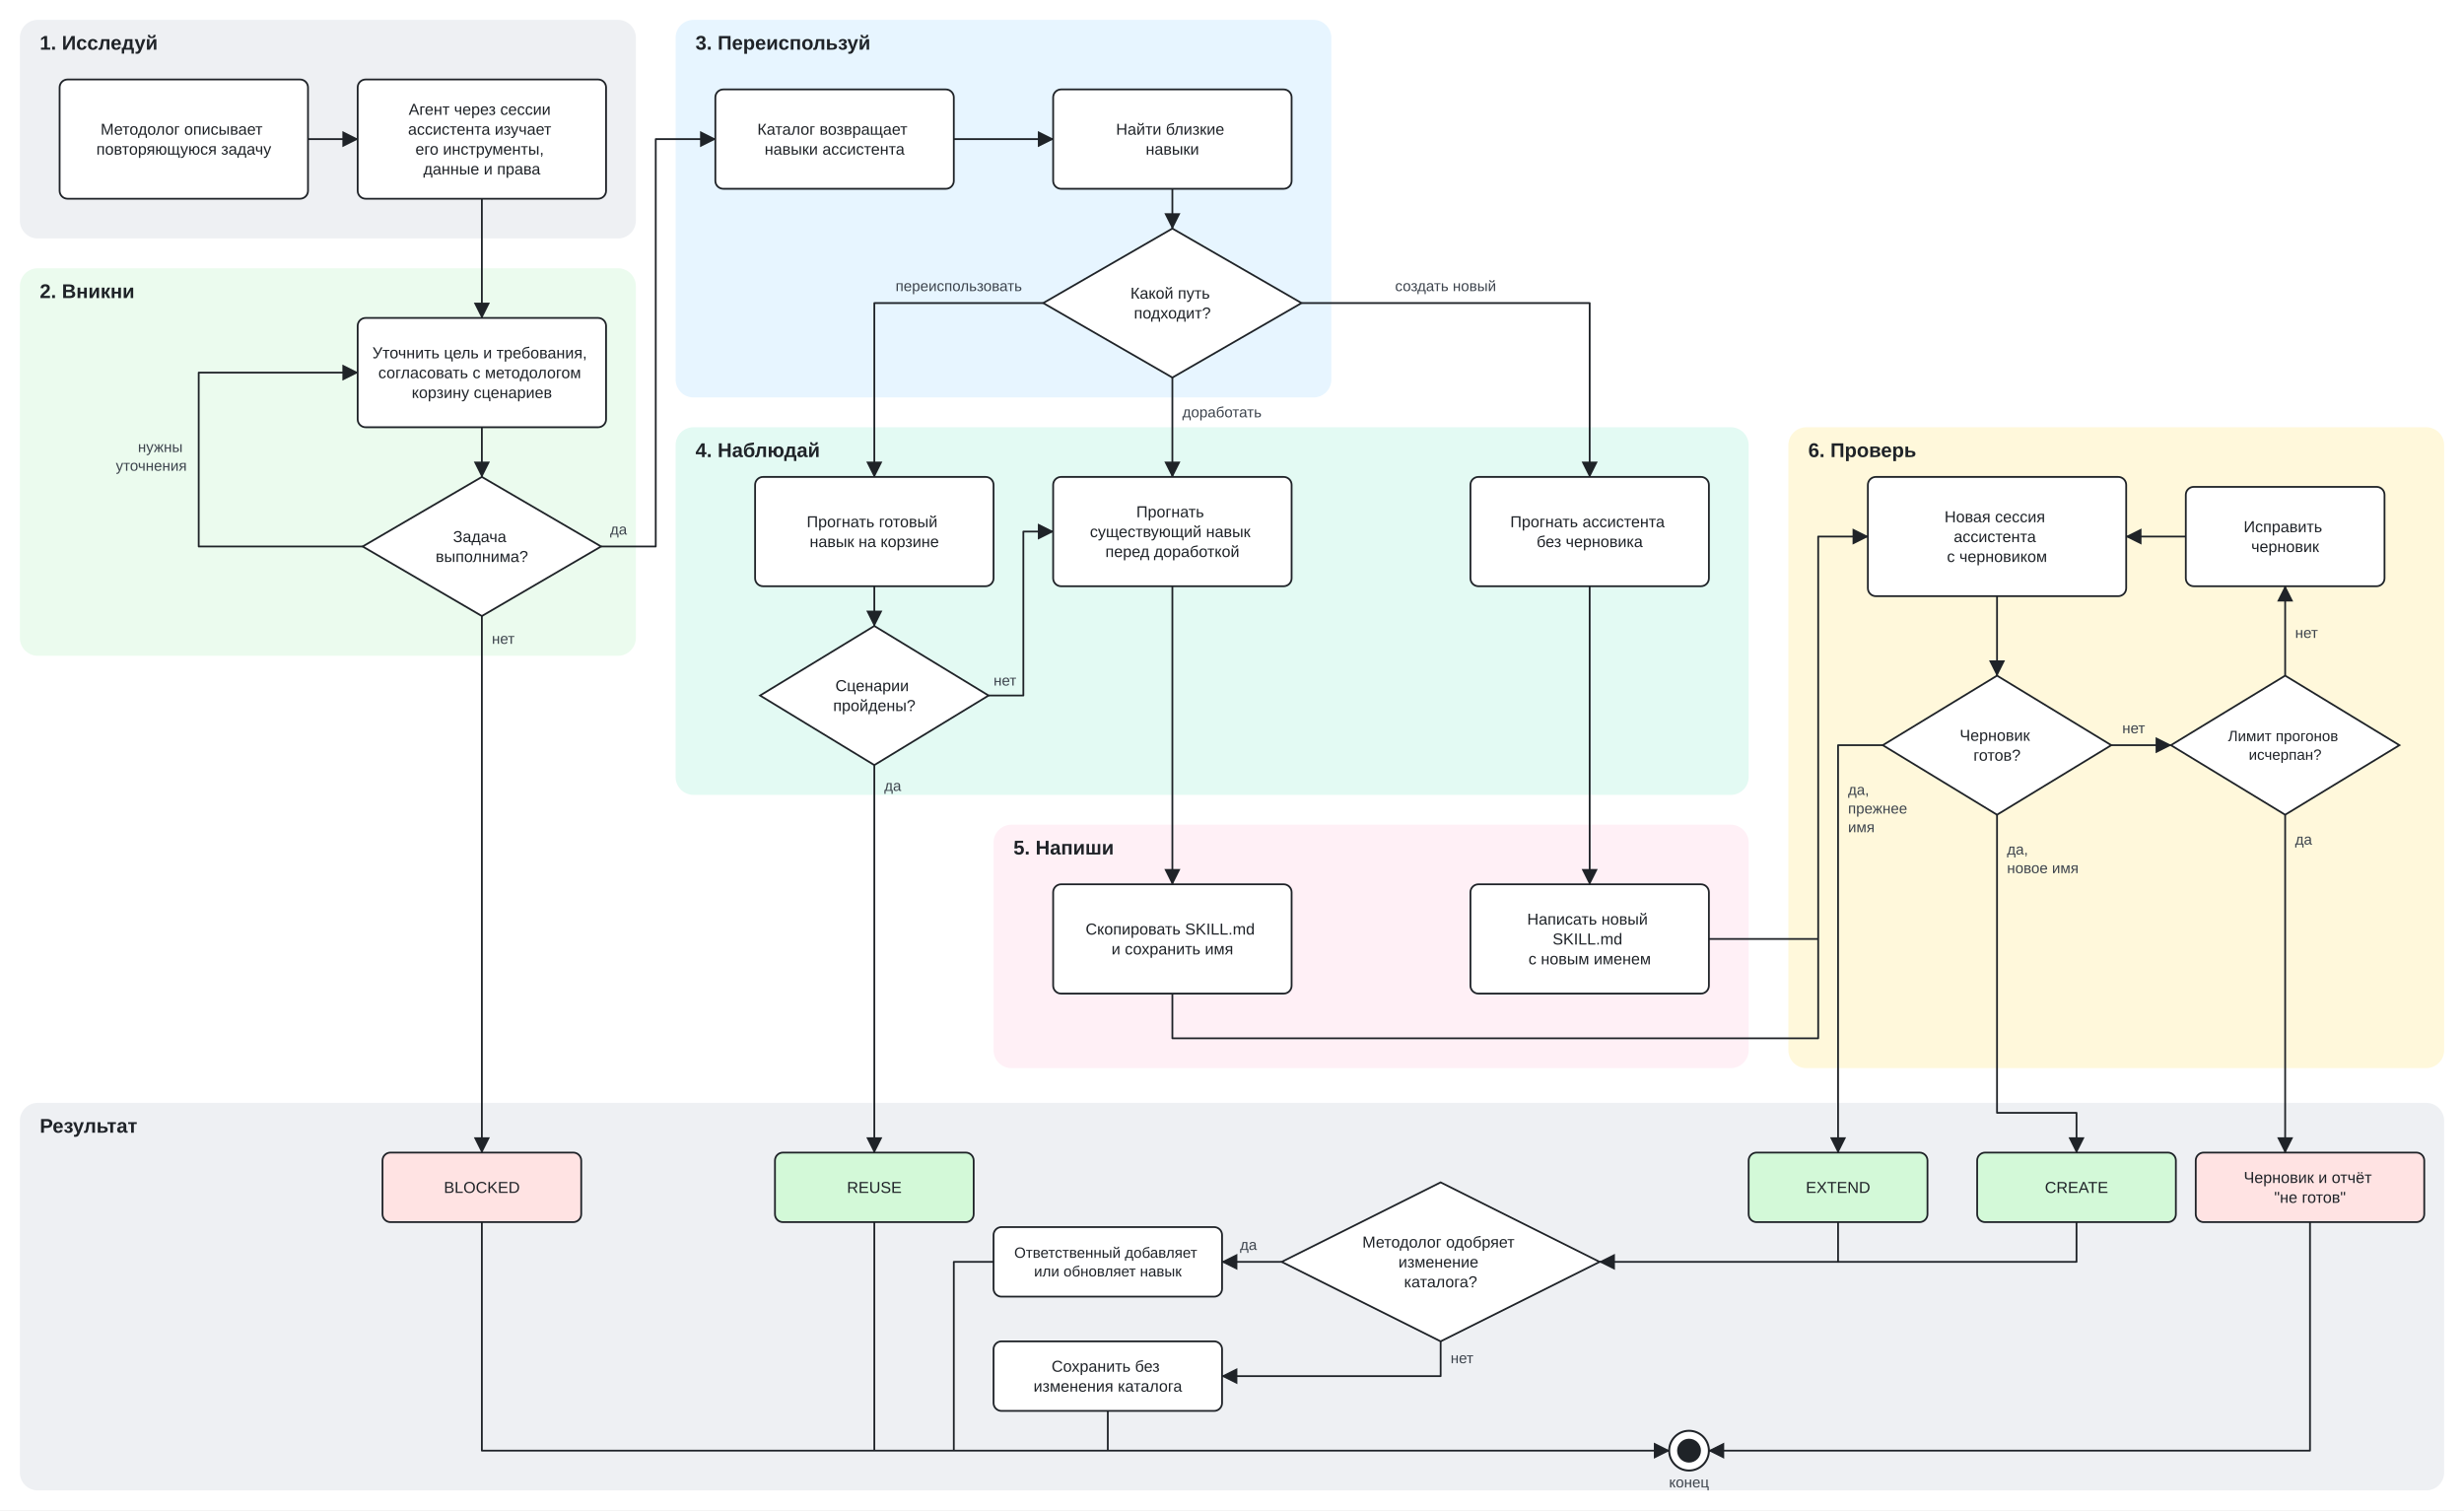
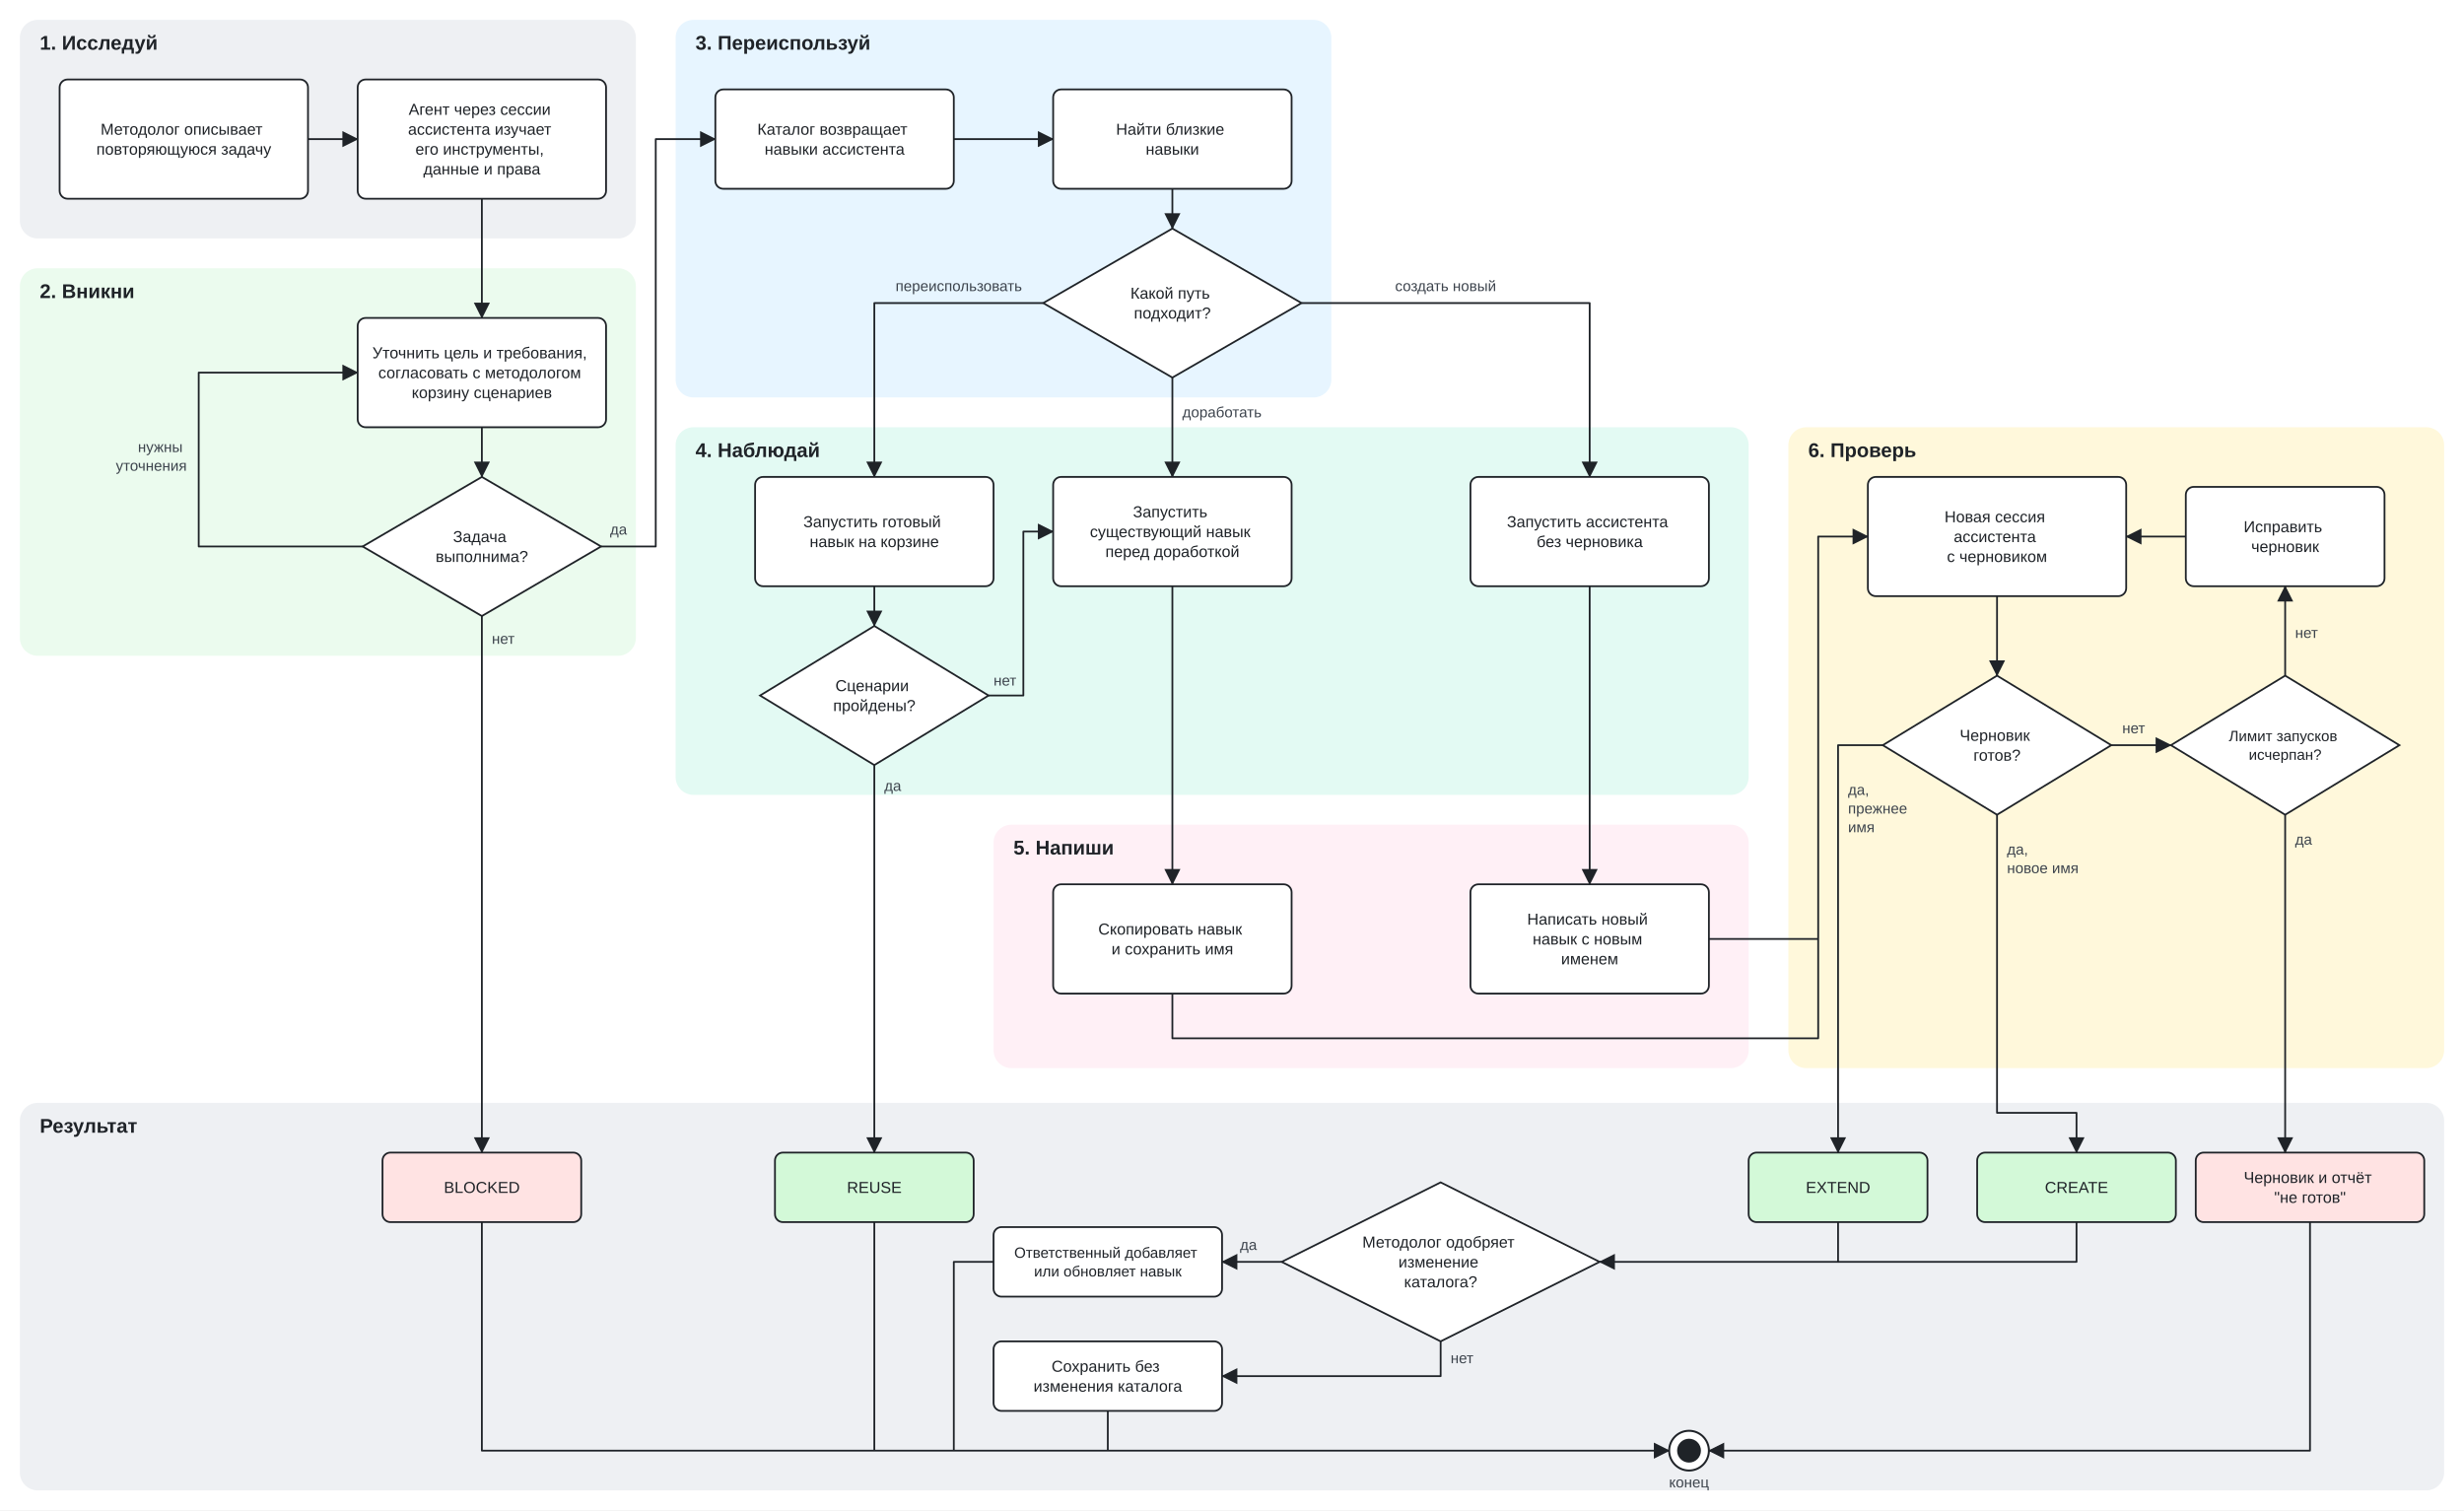
<svg xmlns="http://www.w3.org/2000/svg" width="2480" height="1520" viewBox="0 0 2480 1520" font-family="'Segoe UI', 'Helvetica Neue', Arial, sans-serif">
  <defs>
    <marker id="head" viewBox="0 0 10 10" refX="9.5" refY="5" markerWidth="9" markerHeight="9" orient="auto-start-reverse">
      <path d="M0,0 L10,5 L0,10 z" fill="#1f2328" />
    </marker>
  </defs>
  <rect width="100%" height="100%" fill="#ffffff" />
  <style>.t,.lbl{fill:#1f2328} .lbl{fill:#3d444d}</style>
  <rect x="20" y="20" width="620" height="220" rx="18" fill="#eef0f3" />
  <text class="t" x="40" y="50" font-size="20" font-weight="600" text-anchor="start">
    <tspan x="40" dy="0">1. Исследуй</tspan>
  </text>
  <rect x="20" y="270" width="620" height="390" rx="18" fill="#ebfbee" />
  <text class="t" x="40" y="300" font-size="20" font-weight="600" text-anchor="start">
    <tspan x="40" dy="0">2. Вникни</tspan>
  </text>
  <rect x="680" y="20" width="660" height="380" rx="18" fill="#e7f5ff" />
  <text class="t" x="700" y="50" font-size="20" font-weight="600" text-anchor="start">
    <tspan x="700" dy="0">3. Переиспользуй</tspan>
  </text>
  <rect x="680" y="430" width="1080" height="370" rx="18" fill="#e3faf3" />
  <text class="t" x="700" y="460" font-size="20" font-weight="600" text-anchor="start">
    <tspan x="700" dy="0">4. Наблюдай</tspan>
  </text>
  <rect x="1000" y="830" width="760" height="245" rx="18" fill="#fff0f6" />
  <text class="t" x="1020" y="860" font-size="20" font-weight="600" text-anchor="start">
    <tspan x="1020" dy="0">5. Напиши</tspan>
  </text>
  <rect x="1800" y="430" width="660" height="645" rx="18" fill="#fff8db" />
  <text class="t" x="1820" y="460" font-size="20" font-weight="600" text-anchor="start">
    <tspan x="1820" dy="0">6. Проверь</tspan>
  </text>
  <rect x="20" y="1110" width="2440" height="390" rx="18" fill="#eef0f3" />
  <text class="t" x="40" y="1140" font-size="20" font-weight="600" text-anchor="start">
    <tspan x="40" dy="0">Результат</tspan>
  </text>
  <polyline points="310,140 360,140" fill="none" stroke="#1f2328" stroke-width="1.8" stroke-linejoin="round" marker-end="url(#head)" />
  <polyline points="485,200 485,320" fill="none" stroke="#1f2328" stroke-width="1.8" stroke-linejoin="round" marker-end="url(#head)" />
  <polyline points="485,430 485,480" fill="none" stroke="#1f2328" stroke-width="1.8" stroke-linejoin="round" marker-end="url(#head)" />
  <polyline points="365,550 200,550 200,375 360,375" fill="none" stroke="#1f2328" stroke-width="1.8" stroke-linejoin="round" marker-end="url(#head)" />
  <polyline points="605,550 660,550 660,140 720,140" fill="none" stroke="#1f2328" stroke-width="1.8" stroke-linejoin="round" marker-end="url(#head)" />
  <polyline points="960,140 1060,140" fill="none" stroke="#1f2328" stroke-width="1.8" stroke-linejoin="round" marker-end="url(#head)" />
  <polyline points="1180,190 1180,230" fill="none" stroke="#1f2328" stroke-width="1.8" stroke-linejoin="round" marker-end="url(#head)" />
  <polyline points="1050,305 880,305 880,480" fill="none" stroke="#1f2328" stroke-width="1.8" stroke-linejoin="round" marker-end="url(#head)" />
  <polyline points="1180,380 1180,480" fill="none" stroke="#1f2328" stroke-width="1.8" stroke-linejoin="round" marker-end="url(#head)" />
  <polyline points="1310,305 1600,305 1600,480" fill="none" stroke="#1f2328" stroke-width="1.8" stroke-linejoin="round" marker-end="url(#head)" />
  <polyline points="880,590 880,630" fill="none" stroke="#1f2328" stroke-width="1.8" stroke-linejoin="round" marker-end="url(#head)" />
  <polyline points="995,700 1030,700 1030,535 1060,535" fill="none" stroke="#1f2328" stroke-width="1.8" stroke-linejoin="round" marker-end="url(#head)" />
  <polyline points="1180,590 1180,890" fill="none" stroke="#1f2328" stroke-width="1.8" stroke-linejoin="round" marker-end="url(#head)" />
  <polyline points="1600,590 1600,890" fill="none" stroke="#1f2328" stroke-width="1.8" stroke-linejoin="round" marker-end="url(#head)" />
  <polyline points="1180,1000 1180,1045 1830,1045 1830,540 1880,540" fill="none" stroke="#1f2328" stroke-width="1.8" stroke-linejoin="round" marker-end="url(#head)" />
  <polyline points="1720,945 1830,945" fill="none" stroke="#1f2328" stroke-width="1.8" stroke-linejoin="round" />
  <polyline points="2010,600 2010,680" fill="none" stroke="#1f2328" stroke-width="1.8" stroke-linejoin="round" marker-end="url(#head)" />
  <polyline points="2125,750 2185,750" fill="none" stroke="#1f2328" stroke-width="1.8" stroke-linejoin="round" marker-end="url(#head)" />
  <polyline points="2300,680 2300,590" fill="none" stroke="#1f2328" stroke-width="1.8" stroke-linejoin="round" marker-end="url(#head)" />
  <polyline points="2200,540 2140,540" fill="none" stroke="#1f2328" stroke-width="1.8" stroke-linejoin="round" marker-end="url(#head)" />
  <polyline points="485,620 485,1160" fill="none" stroke="#1f2328" stroke-width="1.8" stroke-linejoin="round" marker-end="url(#head)" />
  <polyline points="880,770 880,1160" fill="none" stroke="#1f2328" stroke-width="1.8" stroke-linejoin="round" marker-end="url(#head)" />
  <polyline points="1895,750 1850,750 1850,1160" fill="none" stroke="#1f2328" stroke-width="1.8" stroke-linejoin="round" marker-end="url(#head)" />
  <polyline points="2010,820 2010,1120 2090,1120 2090,1160" fill="none" stroke="#1f2328" stroke-width="1.8" stroke-linejoin="round" marker-end="url(#head)" />
  <polyline points="2300,820 2300,1160" fill="none" stroke="#1f2328" stroke-width="1.8" stroke-linejoin="round" marker-end="url(#head)" />
  <polyline points="1850,1230 1850,1270 1610,1270" fill="none" stroke="#1f2328" stroke-width="1.8" stroke-linejoin="round" marker-end="url(#head)" />
  <polyline points="2090,1230 2090,1270 1850,1270" fill="none" stroke="#1f2328" stroke-width="1.8" stroke-linejoin="round" />
  <polyline points="1290,1270 1230,1270" fill="none" stroke="#1f2328" stroke-width="1.8" stroke-linejoin="round" marker-end="url(#head)" />
  <polyline points="1450,1350 1450,1385 1230,1385" fill="none" stroke="#1f2328" stroke-width="1.8" stroke-linejoin="round" marker-end="url(#head)" />
  <polyline points="485,1230 485,1460 1680,1460" fill="none" stroke="#1f2328" stroke-width="1.8" stroke-linejoin="round" marker-end="url(#head)" />
  <polyline points="880,1230 880,1460" fill="none" stroke="#1f2328" stroke-width="1.8" stroke-linejoin="round" />
  <polyline points="1000,1270 960,1270 960,1460" fill="none" stroke="#1f2328" stroke-width="1.8" stroke-linejoin="round" />
  <polyline points="1115,1420 1115,1460" fill="none" stroke="#1f2328" stroke-width="1.8" stroke-linejoin="round" />
  <polyline points="2325,1230 2325,1460 1720,1460" fill="none" stroke="#1f2328" stroke-width="1.8" stroke-linejoin="round" marker-end="url(#head)" />
  <g class="node" data-shape="rect" data-x="60" data-y="80" data-w="250" data-h="120">
    <rect x="60" y="80" width="250" height="120" rx="8" fill="#ffffff" stroke="#1f2328" stroke-width="1.8" />
    <text class="t" x="185.0" y="135.6" font-size="16" font-weight="400" text-anchor="middle">
      <tspan x="185.0" dy="0">Методолог описывает</tspan>
      <tspan x="185.0" dy="20.0">повторяющуюся задачу</tspan>
    </text>
  </g>
  <g class="node" data-shape="rect" data-x="360" data-y="80" data-w="250" data-h="120">
    <rect x="360" y="80" width="250" height="120" rx="8" fill="#ffffff" stroke="#1f2328" stroke-width="1.8" />
    <text class="t" x="485.0" y="115.6" font-size="16" font-weight="400" text-anchor="middle">
      <tspan x="485.0" dy="0">Агент через сессии</tspan>
      <tspan x="485.0" dy="20.0">ассистента изучает</tspan>
      <tspan x="485.0" dy="20.0">его инструменты,</tspan>
      <tspan x="485.0" dy="20.0">данные и права</tspan>
    </text>
  </g>
  <g class="node" data-shape="rect" data-x="360" data-y="320" data-w="250" data-h="110">
    <rect x="360" y="320" width="250" height="110" rx="8" fill="#ffffff" stroke="#1f2328" stroke-width="1.8" />
    <text class="t" x="485.0" y="360.6" font-size="16" font-weight="400" text-anchor="middle">
      <tspan x="485.0" dy="0">Уточнить цель и требования,</tspan>
      <tspan x="485.0" dy="20.0">согласовать с методологом</tspan>
      <tspan x="485.0" dy="20.0">корзину сценариев</tspan>
    </text>
  </g>
  <g class="node" data-shape="diamond" data-x="365.0" data-y="480.0" data-w="240" data-h="140">
    <polygon points="485,480.0 605.0,550 485,620.0 365.0,550" fill="#ffffff" stroke="#1f2328" stroke-width="1.8" />
    <text class="t" x="485" y="545.6" font-size="16" font-weight="400" text-anchor="middle">
      <tspan x="485" dy="0">Задача</tspan>
      <tspan x="485" dy="20.0">выполнима?</tspan>
    </text>
  </g>
  <text class="lbl" x="188" y="455" font-size="15" font-weight="400" text-anchor="end">
    <tspan x="188" dy="0">нужны</tspan>
    <tspan x="188" dy="18.8">уточнения</tspan>
  </text>
  <text class="lbl" x="614" y="538" font-size="15" font-weight="400" text-anchor="start">
    <tspan x="614" dy="0">да</tspan>
  </text>
  <g class="node" data-shape="rect" data-x="720" data-y="90" data-w="240" data-h="100">
    <rect x="720" y="90" width="240" height="100" rx="8" fill="#ffffff" stroke="#1f2328" stroke-width="1.8" />
    <text class="t" x="840.0" y="135.6" font-size="16" font-weight="400" text-anchor="middle">
      <tspan x="840.0" dy="0">Каталог возвращает</tspan>
      <tspan x="840.0" dy="20.0">навыки ассистента</tspan>
    </text>
  </g>
  <g class="node" data-shape="rect" data-x="1060" data-y="90" data-w="240" data-h="100">
    <rect x="1060" y="90" width="240" height="100" rx="8" fill="#ffffff" stroke="#1f2328" stroke-width="1.8" />
    <text class="t" x="1180.0" y="135.6" font-size="16" font-weight="400" text-anchor="middle">
      <tspan x="1180.0" dy="0">Найти близкие</tspan>
      <tspan x="1180.0" dy="20.0">навыки</tspan>
    </text>
  </g>
  <g class="node" data-shape="diamond" data-x="1050.0" data-y="230.0" data-w="260" data-h="150">
    <polygon points="1180,230.0 1310.0,305 1180,380.0 1050.0,305" fill="#ffffff" stroke="#1f2328" stroke-width="1.8" />
    <text class="t" x="1180" y="300.6" font-size="16" font-weight="400" text-anchor="middle">
      <tspan x="1180" dy="0">Какой путь</tspan>
      <tspan x="1180" dy="20.0">подходит?</tspan>
    </text>
  </g>
  <text class="lbl" x="965" y="293" font-size="15" font-weight="400" text-anchor="middle">
    <tspan x="965" dy="0">переиспользовать</tspan>
  </text>
  <text class="lbl" x="1190" y="420" font-size="15" font-weight="400" text-anchor="start">
    <tspan x="1190" dy="0">доработать</tspan>
  </text>
  <text class="lbl" x="1455" y="293" font-size="15" font-weight="400" text-anchor="middle">
    <tspan x="1455" dy="0">создать новый</tspan>
  </text>
  <g class="node" data-shape="rect" data-x="760" data-y="480" data-w="240" data-h="110">
    <rect x="760" y="480" width="240" height="110" rx="8" fill="#ffffff" stroke="#1f2328" stroke-width="1.8" />
    <text class="t" x="880.0" y="530.6" font-size="16" font-weight="400" text-anchor="middle">
-       <tspan x="880.0" dy="0">Прогнать готовый</tspan>
+       <tspan x="880.0" dy="0">Запустить готовый</tspan>
      <tspan x="880.0" dy="20.0">навык на корзине</tspan>
    </text>
  </g>
  <g class="node" data-shape="diamond" data-x="765.0" data-y="630.0" data-w="230" data-h="140">
    <polygon points="880,630.0 995.0,700 880,770.0 765.0,700" fill="#ffffff" stroke="#1f2328" stroke-width="1.8" />
    <text class="t" x="880" y="695.6" font-size="16" font-weight="400" text-anchor="middle">
      <tspan x="880" dy="0">Сценарии</tspan>
      <tspan x="880" dy="20.0">пройдены?</tspan>
    </text>
  </g>
  <g class="node" data-shape="rect" data-x="1060" data-y="480" data-w="240" data-h="110">
    <rect x="1060" y="480" width="240" height="110" rx="8" fill="#ffffff" stroke="#1f2328" stroke-width="1.8" />
    <text class="t" x="1180.0" y="520.6" font-size="16" font-weight="400" text-anchor="middle">
-       <tspan x="1180.0" dy="0">Прогнать</tspan>
+       <tspan x="1180.0" dy="0">Запустить</tspan>
      <tspan x="1180.0" dy="20.0">существующий навык</tspan>
      <tspan x="1180.0" dy="20.0">перед доработкой</tspan>
    </text>
  </g>
  <g class="node" data-shape="rect" data-x="1480" data-y="480" data-w="240" data-h="110">
    <rect x="1480" y="480" width="240" height="110" rx="8" fill="#ffffff" stroke="#1f2328" stroke-width="1.8" />
    <text class="t" x="1600.0" y="530.6" font-size="16" font-weight="400" text-anchor="middle">
-       <tspan x="1600.0" dy="0">Прогнать ассистента</tspan>
+       <tspan x="1600.0" dy="0">Запустить ассистента</tspan>
      <tspan x="1600.0" dy="20.0">без черновика</tspan>
    </text>
  </g>
  <text class="lbl" x="1000" y="690" font-size="15" font-weight="400" text-anchor="start">
    <tspan x="1000" dy="0">нет</tspan>
  </text>
  <g class="node" data-shape="rect" data-x="1060" data-y="890" data-w="240" data-h="110">
    <rect x="1060" y="890" width="240" height="110" rx="8" fill="#ffffff" stroke="#1f2328" stroke-width="1.8" />
    <text class="t" x="1180.0" y="940.6" font-size="16" font-weight="400" text-anchor="middle">
-       <tspan x="1180.0" dy="0">Скопировать SKILL.md</tspan>
+       <tspan x="1180.0" dy="0">Скопировать навык</tspan>
      <tspan x="1180.0" dy="20.0">и сохранить имя</tspan>
    </text>
  </g>
  <g class="node" data-shape="rect" data-x="1480" data-y="890" data-w="240" data-h="110">
    <rect x="1480" y="890" width="240" height="110" rx="8" fill="#ffffff" stroke="#1f2328" stroke-width="1.8" />
    <text class="t" x="1600.0" y="930.6" font-size="16" font-weight="400" text-anchor="middle">
      <tspan x="1600.0" dy="0">Написать новый</tspan>
-       <tspan x="1600.0" dy="20.0">SKILL.md</tspan>
-       <tspan x="1600.0" dy="20.0">с новым именем</tspan>
+       <tspan x="1600.0" dy="20.0">навык с новым</tspan>
+       <tspan x="1600.0" dy="20.0">именем</tspan>
    </text>
  </g>
  <g class="node" data-shape="rect" data-x="1880" data-y="480" data-w="260" data-h="120">
    <rect x="1880" y="480" width="260" height="120" rx="8" fill="#ffffff" stroke="#1f2328" stroke-width="1.8" />
    <text class="t" x="2010.0" y="525.6" font-size="16" font-weight="400" text-anchor="middle">
      <tspan x="2010.0" dy="0">Новая сессия</tspan>
      <tspan x="2010.0" dy="20.0">ассистента</tspan>
      <tspan x="2010.0" dy="20.0">с черновиком</tspan>
    </text>
  </g>
  <g class="node" data-shape="diamond" data-x="1895.0" data-y="680.0" data-w="230" data-h="140">
    <polygon points="2010,680.0 2125.0,750 2010,820.0 1895.0,750" fill="#ffffff" stroke="#1f2328" stroke-width="1.8" />
    <text class="t" x="2010" y="745.6" font-size="16" font-weight="400" text-anchor="middle">
      <tspan x="2010" dy="0">Черновик</tspan>
      <tspan x="2010" dy="20.0">готов?</tspan>
    </text>
  </g>
  <text class="lbl" x="2136" y="738" font-size="15" font-weight="400" text-anchor="start">
    <tspan x="2136" dy="0">нет</tspan>
  </text>
  <g class="node" data-shape="diamond" data-x="2185.0" data-y="680.0" data-w="230" data-h="140">
    <polygon points="2300,680.0 2415.0,750 2300,820.0 2185.0,750" fill="#ffffff" stroke="#1f2328" stroke-width="1.8" />
    <text class="t" x="2300" y="745.9" font-size="15" font-weight="400" text-anchor="middle">
-       <tspan x="2300" dy="0">Лимит прогонов</tspan>
+       <tspan x="2300" dy="0">Лимит запусков</tspan>
      <tspan x="2300" dy="18.8">исчерпан?</tspan>
    </text>
  </g>
  <text class="lbl" x="2310" y="642" font-size="15" font-weight="400" text-anchor="start">
    <tspan x="2310" dy="0">нет</tspan>
  </text>
  <g class="node" data-shape="rect" data-x="2200" data-y="490" data-w="200" data-h="100">
    <rect x="2200" y="490" width="200" height="100" rx="8" fill="#ffffff" stroke="#1f2328" stroke-width="1.8" />
    <text class="t" x="2300.0" y="535.6" font-size="16" font-weight="400" text-anchor="middle">
      <tspan x="2300.0" dy="0">Исправить</tspan>
      <tspan x="2300.0" dy="20.0">черновик</tspan>
    </text>
  </g>
  <text class="lbl" x="495" y="648" font-size="15" font-weight="400" text-anchor="start">
    <tspan x="495" dy="0">нет</tspan>
  </text>
  <g class="node" data-shape="rect" data-x="385" data-y="1160" data-w="200" data-h="70">
    <rect x="385" y="1160" width="200" height="70" rx="8" fill="#ffe3e3" stroke="#1f2328" stroke-width="1.8" />
    <text class="t" x="485.0" y="1200.6" font-size="16" font-weight="400" text-anchor="middle">
      <tspan x="485.0" dy="0">BLOCKED</tspan>
    </text>
  </g>
  <text class="lbl" x="890" y="796" font-size="15" font-weight="400" text-anchor="start">
    <tspan x="890" dy="0">да</tspan>
  </text>
  <g class="node" data-shape="rect" data-x="780" data-y="1160" data-w="200" data-h="70">
    <rect x="780" y="1160" width="200" height="70" rx="8" fill="#d3f9d8" stroke="#1f2328" stroke-width="1.8" />
    <text class="t" x="880.0" y="1200.6" font-size="16" font-weight="400" text-anchor="middle">
      <tspan x="880.0" dy="0">REUSE</tspan>
    </text>
  </g>
  <text class="lbl" x="1860" y="800" font-size="15" font-weight="400" text-anchor="start">
    <tspan x="1860" dy="0">да,</tspan>
    <tspan x="1860" dy="18.8">прежнее</tspan>
    <tspan x="1860" dy="18.8">имя</tspan>
  </text>
  <g class="node" data-shape="rect" data-x="1760" data-y="1160" data-w="180" data-h="70">
    <rect x="1760" y="1160" width="180" height="70" rx="8" fill="#d3f9d8" stroke="#1f2328" stroke-width="1.8" />
    <text class="t" x="1850.0" y="1200.6" font-size="16" font-weight="400" text-anchor="middle">
      <tspan x="1850.0" dy="0">EXTEND</tspan>
    </text>
  </g>
  <text class="lbl" x="2020" y="860" font-size="15" font-weight="400" text-anchor="start">
    <tspan x="2020" dy="0">да,</tspan>
    <tspan x="2020" dy="18.8">новое имя</tspan>
  </text>
  <g class="node" data-shape="rect" data-x="1990" data-y="1160" data-w="200" data-h="70">
    <rect x="1990" y="1160" width="200" height="70" rx="8" fill="#d3f9d8" stroke="#1f2328" stroke-width="1.8" />
    <text class="t" x="2090.0" y="1200.6" font-size="16" font-weight="400" text-anchor="middle">
      <tspan x="2090.0" dy="0">CREATE</tspan>
    </text>
  </g>
  <text class="lbl" x="2310" y="850" font-size="15" font-weight="400" text-anchor="start">
    <tspan x="2310" dy="0">да</tspan>
  </text>
  <g class="node" data-shape="rect" data-x="2210" data-y="1160" data-w="230" data-h="70">
    <rect x="2210" y="1160" width="230" height="70" rx="8" fill="#ffe3e3" stroke="#1f2328" stroke-width="1.8" />
    <text class="t" x="2325.0" y="1190.6" font-size="16" font-weight="400" text-anchor="middle">
      <tspan x="2325.0" dy="0">Черновик и отчёт</tspan>
      <tspan x="2325.0" dy="20.0">"не готов"</tspan>
    </text>
  </g>
  <g class="node" data-shape="diamond" data-x="1290.0" data-y="1190.0" data-w="320" data-h="160">
    <polygon points="1450,1190.0 1610.0,1270 1450,1350.0 1290.0,1270" fill="#ffffff" stroke="#1f2328" stroke-width="1.8" />
    <text class="t" x="1450" y="1255.6" font-size="16" font-weight="400" text-anchor="middle">
      <tspan x="1450" dy="0">Методолог одобряет</tspan>
      <tspan x="1450" dy="20.0">изменение</tspan>
      <tspan x="1450" dy="20.0">каталога?</tspan>
    </text>
  </g>
  <text class="lbl" x="1248" y="1258" font-size="15" font-weight="400" text-anchor="start">
    <tspan x="1248" dy="0">да</tspan>
  </text>
  <g class="node" data-shape="rect" data-x="1000" data-y="1235" data-w="230" data-h="70">
    <rect x="1000" y="1235" width="230" height="70" rx="8" fill="#ffffff" stroke="#1f2328" stroke-width="1.8" />
    <text class="t" x="1115.0" y="1265.9" font-size="15" font-weight="400" text-anchor="middle">
      <tspan x="1115.0" dy="0">Ответственный добавляет</tspan>
      <tspan x="1115.0" dy="18.8">или обновляет навык</tspan>
    </text>
  </g>
  <text class="lbl" x="1460" y="1372" font-size="15" font-weight="400" text-anchor="start">
    <tspan x="1460" dy="0">нет</tspan>
  </text>
  <g class="node" data-shape="rect" data-x="1000" data-y="1350" data-w="230" data-h="70">
    <rect x="1000" y="1350" width="230" height="70" rx="8" fill="#ffffff" stroke="#1f2328" stroke-width="1.8" />
    <text class="t" x="1115.0" y="1380.6" font-size="16" font-weight="400" text-anchor="middle">
      <tspan x="1115.0" dy="0">Сохранить без</tspan>
      <tspan x="1115.0" dy="20.0">изменения каталога</tspan>
    </text>
  </g>
  <circle cx="1700" cy="1460" r="20" fill="#ffffff" stroke="#1f2328" stroke-width="2" />
  <circle cx="1700" cy="1460" r="12" fill="#1f2328" />
  <text class="lbl" x="1700" y="1497" font-size="15" font-weight="400" text-anchor="middle">
    <tspan x="1700" dy="0">конец</tspan>
  </text>
</svg>
